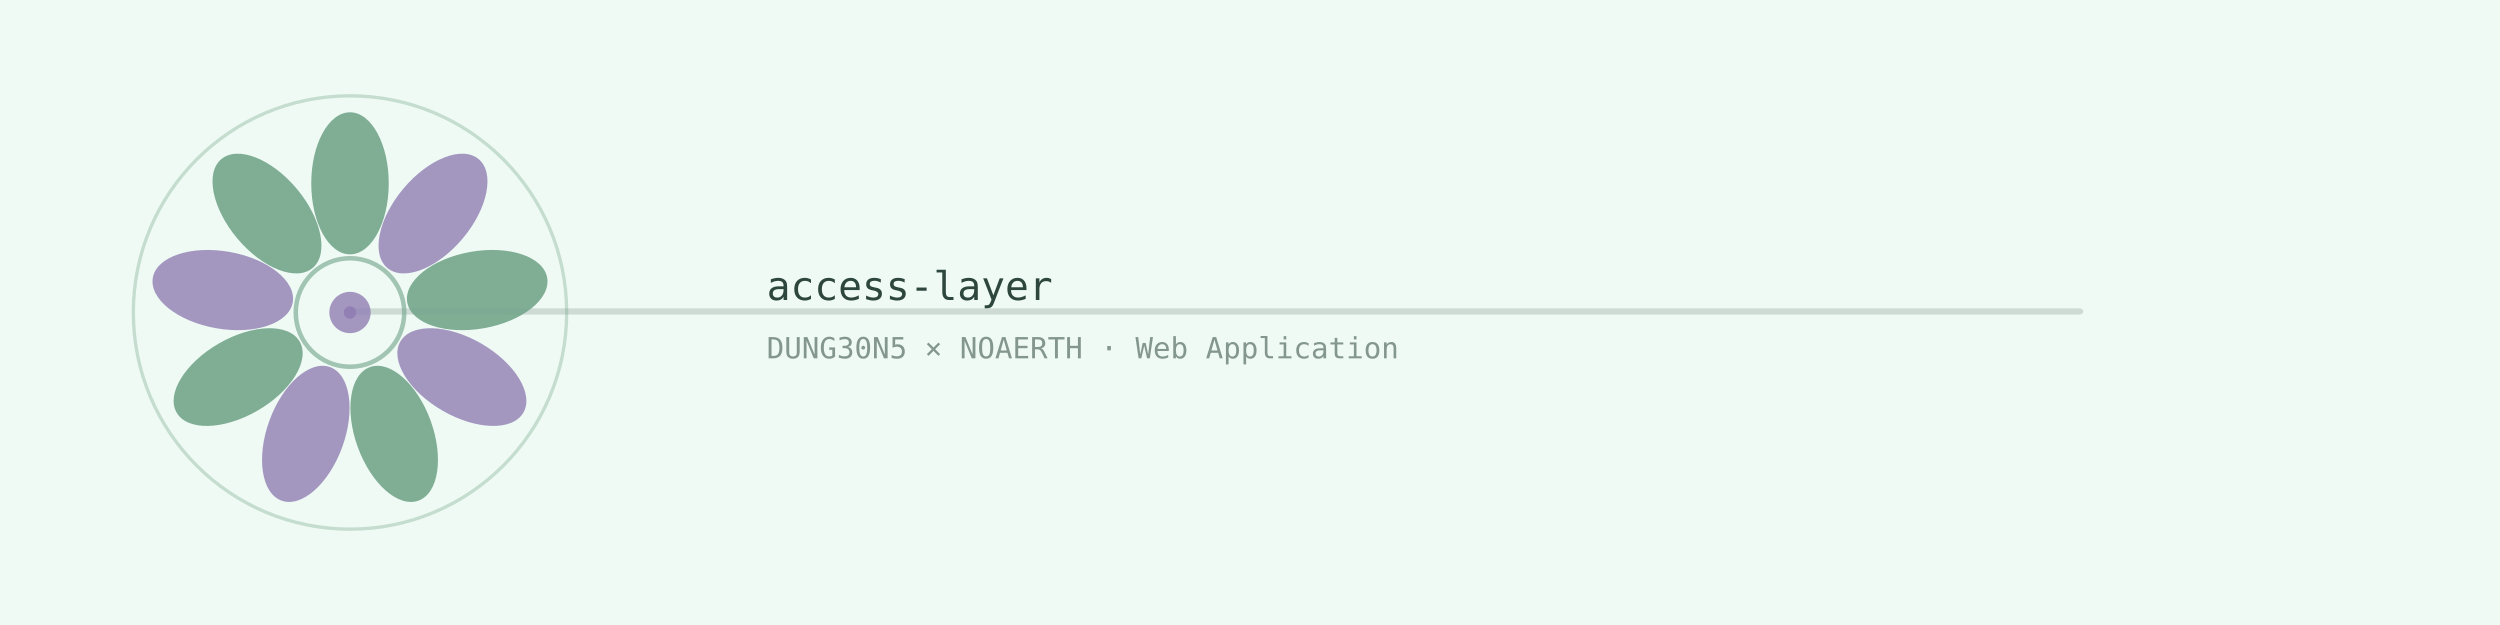
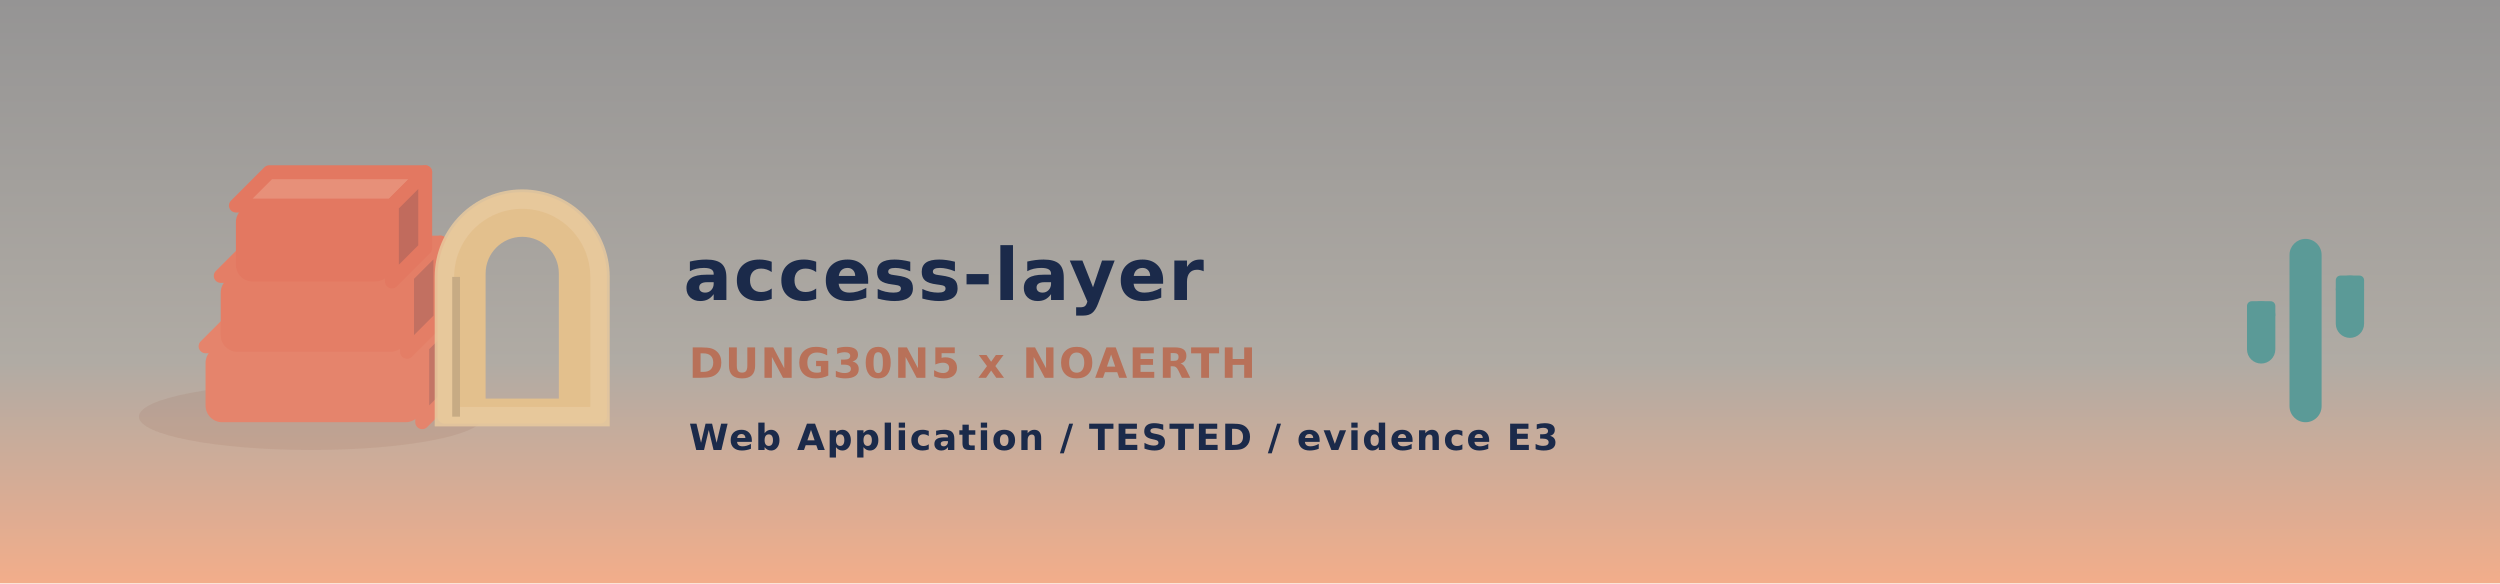
- <svg xmlns="http://www.w3.org/2000/svg" viewBox="0 0 1200 300" width="1200" height="300" role="img" aria-label="access-layer identity object">
-   <rect width="1200" height="300" fill="#effaf5" />
-   <defs>
-     <linearGradient id="gft" x1="0" y1="0" x2="1" y2="1">
-       <stop offset="0%" stop-color="#74a68b" />
-       <stop offset="100%" stop-color="#907eb3" />
-     </linearGradient>
-   </defs>
-   <rect x="168.00" y="148.00" width="832.00" height="3.00" rx="2.00" fill="rgba(26,52,43,0.160)" opacity="1.00" />
+ <svg xmlns="http://www.w3.org/2000/svg" width="900" height="210" viewBox="0 0 900 210" role="img" aria-label="access-layer - identity object">
+   <linearGradient id="skyf" x1="0" y1="0" x2="0" y2="1">
+     <stop offset="0" stop-color="#959494" />
+     <stop offset="0.62" stop-color="#b0aba4" />
+     <stop offset="1" stop-color="#f3ad8a" />
+   </linearGradient>
+   <rect width="900" height="210" fill="url(#skyf)" />
+   <rect x="0" y="352" width="900" height="-142" fill="#e9cda3" />
+   <rect x="0" y="352" width="900" height="3" fill="#ebd1a9" />
+   <ellipse cx="112" cy="150" rx="62" ry="12" fill="rgba(138,90,68,0.11)" />
  <g>
-     <ellipse cx="168.00" cy="88.00" rx="18.60" ry="34.10" fill="rgba(116,166,139,0.900)" opacity="1.00" transform="rotate(0.0 168.00 88.00)" />
-     <ellipse cx="207.85" cy="102.51" rx="18.60" ry="34.10" fill="rgba(144,126,179,0.800)" opacity="1.00" transform="rotate(40.0 207.85 102.51)" />
-     <ellipse cx="229.06" cy="139.23" rx="18.60" ry="34.10" fill="rgba(116,166,139,0.900)" opacity="1.00" transform="rotate(80.0 229.06 139.23)" />
-     <ellipse cx="221.69" cy="181.00" rx="18.60" ry="34.10" fill="rgba(144,126,179,0.800)" opacity="1.00" transform="rotate(120.0 221.69 181.00)" />
-     <ellipse cx="189.21" cy="208.26" rx="18.60" ry="34.10" fill="rgba(116,166,139,0.900)" opacity="1.00" transform="rotate(160.0 189.21 208.26)" />
-     <ellipse cx="146.79" cy="208.26" rx="18.60" ry="34.10" fill="rgba(144,126,179,0.800)" opacity="1.00" transform="rotate(200.0 146.79 208.26)" />
-     <ellipse cx="114.31" cy="181.00" rx="18.60" ry="34.10" fill="rgba(116,166,139,0.900)" opacity="1.00" transform="rotate(240.0 114.31 181.00)" />
-     <ellipse cx="106.94" cy="139.23" rx="18.60" ry="34.10" fill="rgba(144,126,179,0.800)" opacity="1.00" transform="rotate(280.0 106.94 139.23)" />
-     <ellipse cx="128.15" cy="102.51" rx="18.60" ry="34.10" fill="rgba(116,166,139,0.900)" opacity="1.00" transform="rotate(320.0 128.15 102.51)" />
-     <circle cx="168.00" cy="150.00" r="26.04" fill="none" stroke="rgba(116,166,139,0.900)" stroke-width="2.17" opacity="0.70" />
-     <circle cx="168.00" cy="150.00" r="9.92" fill="rgba(144,126,179,0.800)" opacity="1.00" />
-     <animate attributeName="opacity" values="0.25;1.0;0.25" dur="16.9s" begin="0s" repeatCount="indefinite" />
+     <path d="M74,124.67 L152,124.67 L164,112.67 L86,112.67 Z" fill="#e99a82" stroke="#e5846c" stroke-width="5" stroke-linejoin="round" />
+     <path d="M152,124.67 L164,112.67 L164,140 L152,152 Z" fill="#c37566" stroke="#e5846c" stroke-width="5" stroke-linejoin="round" />
+     <rect x="74" y="124.67" width="78" height="27.33" rx="6" fill="#e5846c" />
+     <path d="M79.46,99.33 L146.54,99.33 L158.54,87.33 L91.46,87.33 Z" fill="#e8957d" stroke="#e47e66" stroke-width="5" stroke-linejoin="round" />
+     <path d="M146.54,99.33 L158.54,87.33 L158.54,114.67 L146.54,126.67 Z" fill="#c27061" stroke="#e47e66" stroke-width="5" stroke-linejoin="round" />
+     <rect x="79.46" y="99.33" width="67.08" height="27.33" rx="6" fill="#e47e66" />
+     <path d="M84.92,74 L141.08,74 L153.08,62 L96.92,62 Z" fill="#e79079" stroke="#e37861" stroke-width="5" stroke-linejoin="round" />
+     <path d="M141.08,74 L153.08,62 L153.08,89.33 L141.08,101.33 Z" fill="#c16b5d" stroke="#e37861" stroke-width="5" stroke-linejoin="round" />
+     <rect x="84.92" y="74" width="56.16" height="27.33" rx="6" fill="#e37861" />
+     <animate attributeName="opacity" values="0.72;1;0.72" dur="6s" begin="0s" repeatCount="indefinite" />
  </g>
-   <g>
-     <ellipse cx="168.00" cy="88.00" rx="18.60" ry="34.10" fill="none" opacity="1.00" transform="rotate(0.0 168.00 88.00)" />
-     <ellipse cx="207.85" cy="102.51" rx="18.60" ry="34.10" fill="none" opacity="1.00" transform="rotate(40.0 207.85 102.51)" />
-     <ellipse cx="229.06" cy="139.23" rx="18.60" ry="34.10" fill="none" opacity="1.00" transform="rotate(80.0 229.06 139.23)" />
-     <ellipse cx="221.69" cy="181.00" rx="18.60" ry="34.10" fill="none" opacity="1.00" transform="rotate(120.0 221.69 181.00)" />
-     <ellipse cx="189.21" cy="208.26" rx="18.60" ry="34.10" fill="none" opacity="1.00" transform="rotate(160.0 189.21 208.26)" />
-     <ellipse cx="146.79" cy="208.26" rx="18.60" ry="34.10" fill="none" opacity="1.00" transform="rotate(200.0 146.79 208.26)" />
-     <ellipse cx="114.31" cy="181.00" rx="18.60" ry="34.10" fill="none" opacity="1.00" transform="rotate(240.0 114.31 181.00)" />
-     <ellipse cx="106.94" cy="139.23" rx="18.60" ry="34.10" fill="none" opacity="1.00" transform="rotate(280.0 106.94 139.23)" />
-     <ellipse cx="128.15" cy="102.51" rx="18.60" ry="34.10" fill="none" opacity="1.00" transform="rotate(320.0 128.15 102.51)" />
-     <circle cx="168.00" cy="150.00" r="26.04" fill="none" stroke="none" stroke-width="2.17" opacity="0.70" />
-     <circle cx="168.00" cy="150.00" r="9.92" fill="none" opacity="1.00" />
-     <animateTransform attributeName="transform" type="rotate" values="0.0 0.00 0.00 360.0 0.00 0.00" dur="33.8s" begin="0s" repeatCount="indefinite" />
-   </g>
-   <g>
-     <circle cx="168.00" cy="150.00" r="104.00" fill="none" stroke="rgba(116,166,139,0.350)" stroke-width="1.60" opacity="1.00" />
-     <animate attributeName="opacity" values="0.25;1.0;0.25" dur="16.9s" begin="0s" repeatCount="indefinite" />
-   </g>
-   <circle cx="168" cy="150" r="3" fill="rgba(144,126,179,0.900)">
-     <animate attributeName="opacity" values="0.35;0.95;0.35" dur="16.9s" begin="0s" repeatCount="indefinite" />
-   </circle>
-   <text x="368" y="144" font-family="ui-monospace,Menlo,monospace" font-size="19" fill="rgba(26,52,43,0.900)">access-layer</text>
-   <text x="368" y="172" font-family="ui-monospace,Menlo,monospace" font-size="14" fill="rgba(26,52,43,0.500)">DUNG30N5 × NOAERTH · Web Application</text>
+   <path d="M160,150 L160,99.68 A28,28 0 0 1 216,99.68 L216,150 Z M172.32,146 L172.32,98.43 A15.68,15.68 0 0 1 203.68,98.43 L203.68,146 Z" fill="#e3c08d" fill-rule="evenodd" stroke="#e3c08d" stroke-width="5" stroke-linejoin="round" />
+   <path d="M160,150 L160,99.68 A28,28 0 0 1 216,99.68 L216,150 Z" fill="none" stroke="#e8c99d" stroke-width="7" stroke-linecap="round" opacity="0.85" />
+   <rect x="162.8" y="99.68" width="2.8" height="50.32" fill="#c7ab84" />
+   <text x="246" y="108" font-family="Verdana,DejaVu Sans,sans-serif" font-size="26" font-weight="700" letter-spacing="0.6" fill="#1b2a4a" text-anchor="start">access-layer</text>
+   <text x="248" y="136" font-family="Verdana,DejaVu Sans,sans-serif" font-size="15" font-weight="700" letter-spacing="0.6" fill="#b87159" text-anchor="start">DUNG30N5 x NOAERTH</text>
+   <text x="248" y="162" font-family="Verdana,DejaVu Sans,sans-serif" font-size="13" font-weight="700" letter-spacing="0.6" fill="#1b2a4a" text-anchor="start">Web Application  /  TESTED  /  evidence E3</text>
+   <rect x="824.22" y="86" width="11.56" height="66" rx="5.78" fill="#5b9a97" />
+   <rect x="808.92" y="108.44" width="10.2" height="22.44" rx="5.1" fill="#5b9a97" />
+   <rect x="808.92" y="108.44" width="10.2" height="6.6" rx="1.7" fill="#5b9a97" />
+   <rect x="840.88" y="99.2" width="10.2" height="22.44" rx="5.1" fill="#5b9a97" />
+   <rect x="840.88" y="99.2" width="10.2" height="6.6" rx="1.7" fill="#5b9a97" />
</svg>
